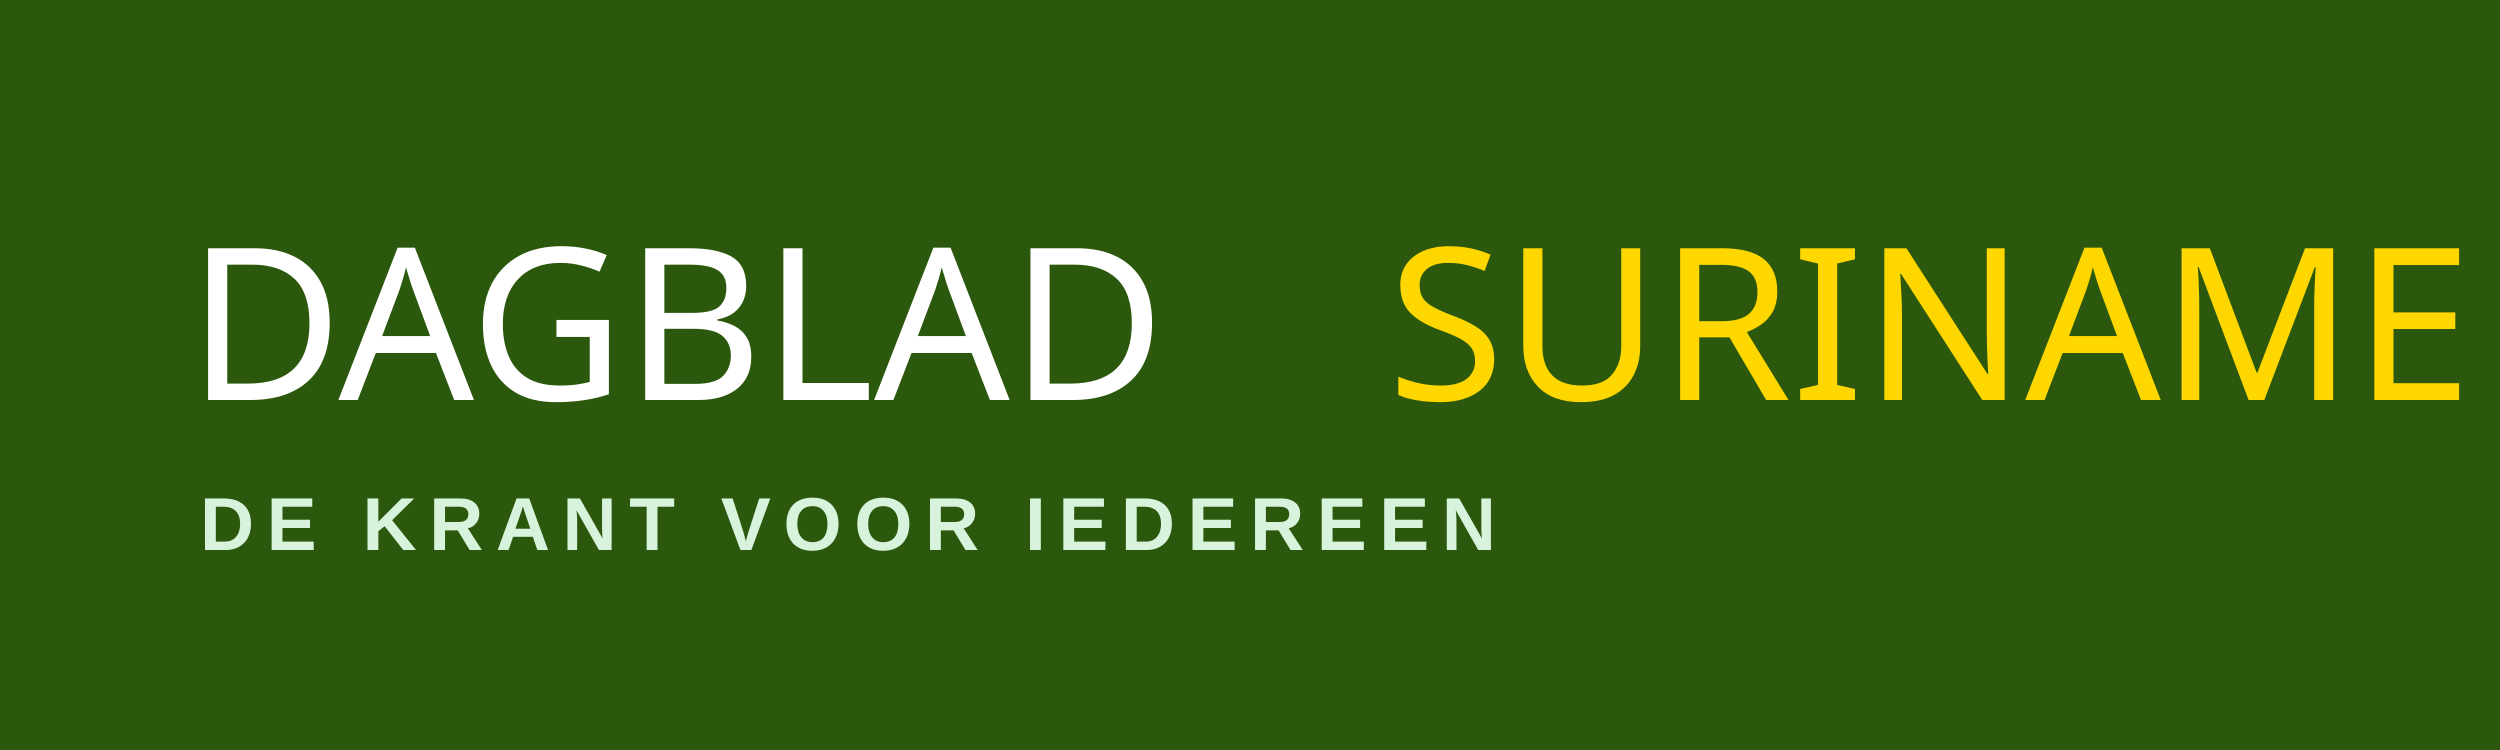
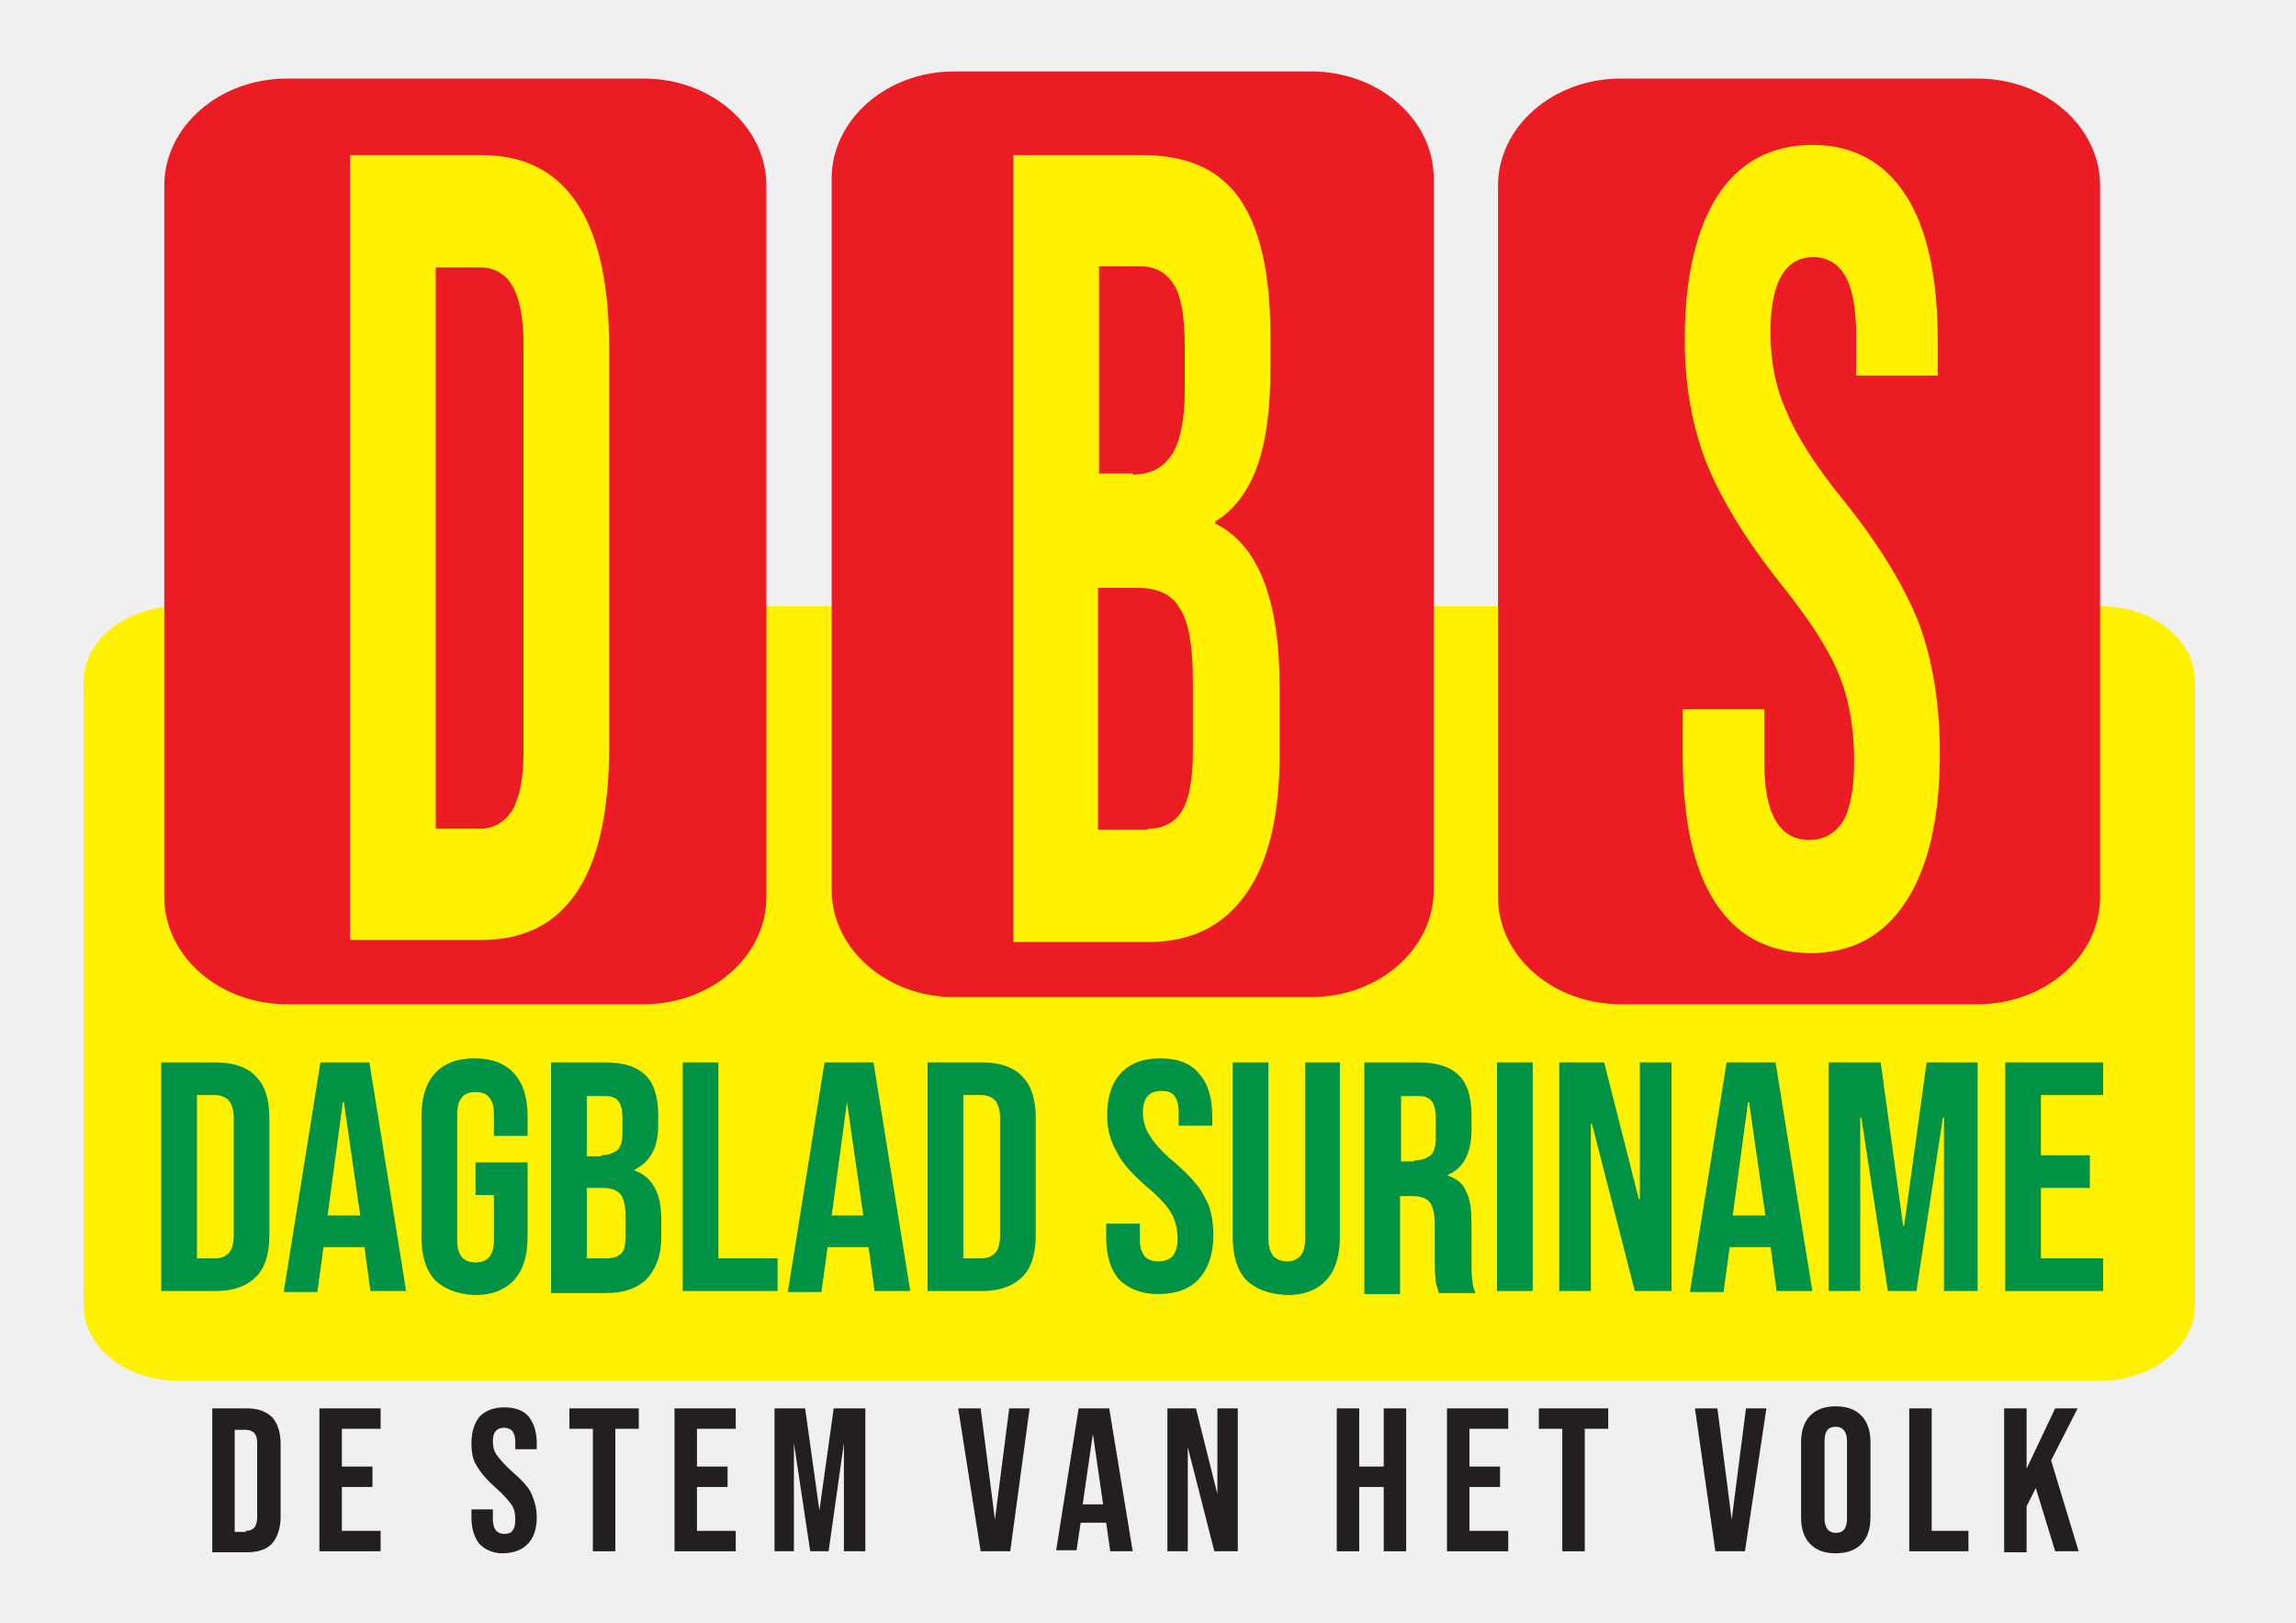
- <svg xmlns="http://www.w3.org/2000/svg" viewBox="0 0 400 120">
-   <rect width="400" height="120" fill="#2b580c" />
-   <text x="30" y="64" font-family="'Arial Black', sans-serif" font-size="34" fill="#ffffff">DAGBLAD</text>
-   <text x="222" y="64" font-family="'Arial Black', sans-serif" font-size="34" fill="#ffd700">SURINAME</text>
-   <text x="32" y="88" font-family="'Arial', sans-serif" font-size="12" font-weight="600" fill="#d8f3dc" letter-spacing="2">DE KRANT VOOR IEDEREEN</text>
+ <svg xmlns="http://www.w3.org/2000/svg" version="1.1" id="Layer_1" x="0px" y="0px" viewBox="0 0 225 159" style="enable-background:new 0 0 225 159;" xml:space="preserve">
+   <path style="fill:#FFF100;" d="M215.1,127.9c0,4.1-4.2,7.4-9.3,7.4H17.5c-5.2,0-9.3-3.3-9.3-7.4V66.8c0-4.1,4.2-7.4,9.3-7.4h188.3  c5.2,0,9.3,3.3,9.3,7.4V127.9z" />
+   <path style="fill:#EC1C24;" d="M75.1,87.9c0,5.8-5.4,10.5-12,10.5h-35c-6.6,0-12-4.7-12-10.5V18.2c0-5.8,5.4-10.5,12-10.5h35  c6.6,0,12,4.7,12,10.5V87.9z" />
+   <path style="fill:#EC1C24;" d="M140.5,87.2c0,5.8-5.4,10.5-12,10.5h-35c-6.6,0-12-4.7-12-10.5V17.5c0-5.8,5.4-10.5,12-10.5h35  c6.6,0,12,4.7,12,10.5V87.2z" />
+   <path style="fill:#EC1C24;" d="M205.8,87.9c0,5.8-5.4,10.5-12,10.5h-35c-6.6,0-12-4.7-12-10.5V18.2c0-5.8,5.4-10.5,12-10.5h35  c6.6,0,12,4.7,12,10.5V87.9z" />
+   <g>
+     <path style="fill:#FFF100;" d="M34.3,15.2h12.9c4.2,0,7.3,1.6,9.4,4.8c2.1,3.2,3.1,8,3.1,14.2v38.9c0,6.2-1,11-3.1,14.2   c-2.1,3.2-5.2,4.8-9.4,4.8H34.3V15.2z M47,81.2c1.4,0,2.4-0.6,3.2-1.8c0.7-1.2,1.1-3.1,1.1-5.7v-40c0-2.6-0.4-4.5-1.1-5.7   c-0.7-1.2-1.8-1.8-3.2-1.8h-4.3v55H47z" />
+   </g>
+   <g>
+     <path style="fill:#FFF100;" d="M99.3,15.2H112c4.3,0,7.5,1.4,9.5,4.3c2,2.9,3,7.4,3,13.4v3.1c0,4-0.4,7.2-1.3,9.7   c-0.9,2.5-2.3,4.3-4.1,5.4v0.2c4.2,2.1,6.3,7.4,6.3,16.1v6.6c0,5.9-1.1,10.5-3.3,13.6c-2.2,3.1-5.3,4.7-9.5,4.7H99.3V15.2z    M111,46.5c1.7,0,2.9-0.6,3.8-1.9c0.8-1.2,1.3-3.3,1.3-6.3v-4.3c0-2.8-0.3-4.8-1-6c-0.7-1.2-1.8-1.9-3.3-1.9h-4.1v20.3H111z    M112.5,81.2c1.5,0,2.6-0.6,3.3-1.7c0.7-1.1,1.1-3.1,1.1-5.9v-6.7c0-3.5-0.4-6-1.3-7.3c-0.8-1.4-2.2-2-4.2-2h-3.8v23.7H112.5z" />
+   </g>
+   <g>
+     <path style="fill:#FFF100;" d="M168,88.3c-2.1-3.3-3.1-8.1-3.1-14.4v-4.4h8v5.3c0,5,1.5,7.5,4.4,7.5c1.4,0,2.5-0.6,3.3-1.8   c0.7-1.2,1.1-3.2,1.1-5.9c0-3.2-0.5-6.1-1.5-8.5c-1-2.5-2.9-5.4-5.7-8.9c-3.5-4.4-5.9-8.4-7.3-11.9c-1.4-3.6-2.1-7.6-2.1-12   c0-6.1,1.1-10.8,3.2-14.1c2.1-3.3,5.3-5,9.3-5c4,0,7.1,1.7,9.2,5c2.1,3.3,3.1,8.1,3.1,14.4v3.2h-8v-4c0-2.6-0.4-4.6-1.1-5.8   c-0.7-1.2-1.8-1.8-3.1-1.8c-2.8,0-4.2,2.5-4.2,7.4c0,2.8,0.5,5.4,1.6,7.8c1,2.4,2.9,5.4,5.7,8.8c3.5,4.4,5.9,8.4,7.3,12   c1.3,3.6,2,7.8,2,12.6c0,6.3-1.1,11.1-3.3,14.5c-2.2,3.4-5.3,5.1-9.5,5.1C173.1,93.3,170.1,91.6,168,88.3z" />
+   </g>
+   <g>
+     <path style="fill:#009345;" d="M15.8,104.1h5.4c1.7,0,3.1,0.5,3.9,1.4c0.9,0.9,1.3,2.3,1.3,4.1V121c0,1.8-0.4,3.2-1.3,4.1   c-0.9,0.9-2.2,1.4-3.9,1.4h-5.4V104.1z M21.1,123.3c0.6,0,1-0.2,1.3-0.5c0.3-0.3,0.5-0.9,0.5-1.7v-11.6c0-0.8-0.2-1.3-0.5-1.7   c-0.3-0.3-0.8-0.5-1.3-0.5h-1.8v16H21.1z" />
+     <path style="fill:#009345;" d="M31.4,104.1h4.8l3.6,22.4h-3.5l-0.6-4.4v0.1h-4l-0.6,4.4h-3.3L31.4,104.1z M35.3,119.1L33.7,108   h-0.1l-1.5,11.1H35.3z" />
+     <path style="fill:#009345;" d="M42.6,125.4c-0.9-1-1.3-2.4-1.3-4.2v-11.8c0-1.8,0.4-3.2,1.3-4.2c0.9-1,2.2-1.5,3.9-1.5   c1.7,0,3,0.5,3.9,1.5c0.9,1,1.3,2.4,1.3,4.2v1.9h-3.3v-2.1c0-1.5-0.6-2.2-1.8-2.2c-1.2,0-1.8,0.7-1.8,2.2v12.3   c0,1.5,0.6,2.2,1.8,2.2c1.2,0,1.8-0.7,1.8-2.2v-4.4h-1.8v-3.2h5.1v7.3c0,1.8-0.4,3.2-1.3,4.2c-0.9,1-2.2,1.5-3.9,1.5   C44.8,126.8,43.5,126.3,42.6,125.4z" />
+     <path style="fill:#009345;" d="M54,104.1h5.3c1.8,0,3.1,0.4,4,1.3c0.8,0.8,1.2,2.1,1.2,3.9v0.9c0,1.2-0.2,2.1-0.6,2.8   c-0.4,0.7-0.9,1.2-1.7,1.6v0.1c1.7,0.6,2.6,2.2,2.6,4.7v1.9c0,1.7-0.5,3-1.4,4c-0.9,0.9-2.2,1.4-4,1.4H54V104.1z M58.9,113.2   c0.7,0,1.2-0.2,1.6-0.5c0.4-0.4,0.5-1,0.5-1.8v-1.2c0-0.8-0.1-1.4-0.4-1.8c-0.3-0.4-0.7-0.5-1.4-0.5h-1.7v5.9H58.9z M59.5,123.3   c0.6,0,1.1-0.2,1.4-0.5c0.3-0.3,0.4-0.9,0.4-1.7v-2c0-1-0.2-1.7-0.5-2.1c-0.4-0.4-0.9-0.6-1.7-0.6h-1.6v6.9H59.5z" />
+     <path style="fill:#009345;" d="M66.9,104.1h3.5v19.2h5.8v3.2h-9.3V104.1z" />
+     <path style="fill:#009345;" d="M80.8,104.1h4.8l3.6,22.4h-3.5l-0.6-4.4v0.1h-4l-0.6,4.4h-3.3L80.8,104.1z M84.6,119.1L83,108H83   l-1.5,11.1H84.6z" />
+     <path style="fill:#009345;" d="M90.9,104.1h5.4c1.7,0,3.1,0.5,3.9,1.4c0.9,0.9,1.3,2.3,1.3,4.1V121c0,1.8-0.4,3.2-1.3,4.1   c-0.9,0.9-2.2,1.4-3.9,1.4h-5.4V104.1z M96.2,123.3c0.6,0,1-0.2,1.3-0.5c0.3-0.3,0.5-0.9,0.5-1.7v-11.6c0-0.8-0.2-1.3-0.5-1.7   c-0.3-0.3-0.8-0.5-1.3-0.5h-1.8v16H96.2z" />
+     <path style="fill:#009345;" d="M109.7,125.4c-0.9-1-1.3-2.4-1.3-4.2v-1.3h3.3v1.5c0,1.5,0.6,2.2,1.8,2.2c0.6,0,1.1-0.2,1.4-0.5   c0.3-0.4,0.5-0.9,0.5-1.7c0-0.9-0.2-1.8-0.6-2.5c-0.4-0.7-1.2-1.6-2.4-2.6c-1.5-1.3-2.5-2.4-3-3.5c-0.6-1-0.9-2.2-0.9-3.5   c0-1.8,0.4-3.1,1.3-4.1c0.9-1,2.2-1.5,3.9-1.5c1.7,0,3,0.5,3.8,1.5c0.9,1,1.3,2.4,1.3,4.2v0.9h-3.3v-1.2c0-0.8-0.1-1.3-0.4-1.7   c-0.3-0.4-0.7-0.5-1.3-0.5c-1.2,0-1.8,0.7-1.8,2.1c0,0.8,0.2,1.6,0.7,2.3c0.4,0.7,1.2,1.6,2.4,2.6c1.5,1.3,2.5,2.4,3,3.5   c0.6,1,0.8,2.3,0.8,3.7c0,1.8-0.5,3.2-1.4,4.2c-0.9,1-2.2,1.5-4,1.5C111.9,126.8,110.6,126.3,109.7,125.4z" />
+     <path style="fill:#009345;" d="M122.1,125.4c-0.9-1-1.3-2.4-1.3-4.2v-17.1h3.5v17.3c0,0.8,0.2,1.3,0.5,1.7c0.3,0.3,0.8,0.5,1.3,0.5   c0.6,0,1-0.2,1.3-0.5c0.3-0.3,0.5-0.9,0.5-1.7v-17.3h3.4v17.1c0,1.8-0.4,3.2-1.3,4.2c-0.9,1-2.2,1.5-3.9,1.5   C124.3,126.8,123,126.3,122.1,125.4z" />
+     <path style="fill:#009345;" d="M133.8,104.1h5.2c1.8,0,3.1,0.4,4,1.3c0.8,0.8,1.2,2.1,1.2,3.9v1.4c0,2.3-0.8,3.8-2.3,4.4v0.1   c0.9,0.3,1.5,0.8,1.8,1.6c0.4,0.8,0.5,1.8,0.5,3.2v3.9c0,0.6,0,1.2,0.1,1.6c0,0.4,0.1,0.8,0.3,1.2H141c-0.1-0.4-0.2-0.7-0.3-1   c0-0.3-0.1-0.9-0.1-1.7v-4.1c0-1-0.2-1.7-0.5-2.1c-0.3-0.4-0.9-0.6-1.7-0.6h-1.2v9.6h-3.5V104.1z M138.6,113.7   c0.7,0,1.2-0.2,1.6-0.5c0.4-0.4,0.5-1,0.5-1.8v-1.7c0-0.8-0.1-1.4-0.4-1.8c-0.3-0.4-0.7-0.5-1.4-0.5h-1.6v6.4H138.6z" />
+     <path style="fill:#009345;" d="M146.7,104.1h3.5v22.4h-3.5V104.1z" />
+     <path style="fill:#009345;" d="M152.8,104.1h4.4l3.4,13.4h0.1v-13.4h3.1v22.4h-3.6l-4.2-16.4h-0.1v16.4h-3.1V104.1z" />
+     <path style="fill:#009345;" d="M169.2,104.1h4.8l3.6,22.4h-3.5l-0.6-4.4v0.1h-4l-0.6,4.4h-3.3L169.2,104.1z M173,119.1l-1.6-11.1   h-0.1l-1.5,11.1H173z" />
+     <path style="fill:#009345;" d="M179.3,104.1h5l2.2,16h0.1l2.2-16h5v22.4h-3.3v-17h-0.1l-2.6,17H185l-2.6-17h-0.1v17h-3.1V104.1z" />
+     <path style="fill:#009345;" d="M196.5,104.1h9.6v3.2H200v5.9h4.8v3.2H200v6.9h6.1v3.2h-9.6V104.1z" />
+   </g>
+   <g>
+     <path style="fill:#231F20;" d="M20.8,138h3.4c1.1,0,1.9,0.3,2.5,0.9c0.5,0.6,0.8,1.4,0.8,2.6v7.1c0,1.1-0.3,2-0.8,2.6   c-0.5,0.6-1.4,0.9-2.5,0.9h-3.4V138z M24.1,150c0.4,0,0.6-0.1,0.8-0.3c0.2-0.2,0.3-0.6,0.3-1v-7.3c0-0.5-0.1-0.8-0.3-1   c-0.2-0.2-0.5-0.3-0.8-0.3H23v10H24.1z" />
+     <path style="fill:#231F20;" d="M31.3,138h6v2h-3.8v3.7h3v2h-3v4.3h3.8v2h-6V138z" />
+     <path style="fill:#231F20;" d="M47,151.3c-0.5-0.6-0.8-1.5-0.8-2.6v-0.8h2.1v1c0,0.9,0.4,1.4,1.1,1.4c0.4,0,0.7-0.1,0.8-0.3   c0.2-0.2,0.3-0.6,0.3-1.1c0-0.6-0.1-1.1-0.4-1.5c-0.3-0.4-0.8-1-1.5-1.6c-0.9-0.8-1.5-1.5-1.9-2.2c-0.4-0.6-0.5-1.4-0.5-2.2   c0-1.1,0.3-2,0.8-2.6c0.6-0.6,1.4-0.9,2.4-0.9c1.1,0,1.9,0.3,2.4,0.9c0.5,0.6,0.8,1.5,0.8,2.6v0.6h-2.1v-0.7c0-0.5-0.1-0.8-0.3-1.1   c-0.2-0.2-0.5-0.3-0.8-0.3c-0.7,0-1.1,0.4-1.1,1.3c0,0.5,0.1,1,0.4,1.4c0.3,0.4,0.8,1,1.5,1.6c0.9,0.8,1.6,1.5,1.9,2.2   c0.3,0.7,0.5,1.4,0.5,2.3c0,1.1-0.3,2-0.9,2.6c-0.6,0.6-1.4,0.9-2.5,0.9C48.4,152.2,47.6,151.9,47,151.3z" />
+     <path style="fill:#231F20;" d="M58.1,140h-2.3v-2h6.8v2h-2.3v12h-2.2V140z" />
+     <path style="fill:#231F20;" d="M66.1,138h6v2h-3.8v3.7h3v2h-3v4.3h3.8v2h-6V138z" />
+     <path style="fill:#231F20;" d="M75.8,138h3.1l1.4,10h0l1.4-10h3.1v14h-2.1v-10.6h0L81.2,152h-1.8l-1.6-10.6h0V152h-1.9V138z" />
+     <path style="fill:#231F20;" d="M93.9,138h2.2l1.4,10.9h0l1.4-10.9h2L99,152h-2.9L93.9,138z" />
+     <path style="fill:#231F20;" d="M105.7,138h3l2.3,14h-2.2l-0.4-2.8v0h-2.5l-0.4,2.7h-2L105.7,138z M108.1,147.4l-1-6.9h0l-1,6.9   H108.1z" />
+     <path style="fill:#231F20;" d="M114.4,138h2.8l2.1,8.4h0V138h2v14h-2.3l-2.6-10.2h0V152h-2V138z" />
+     <path style="fill:#231F20;" d="M131,138h2.2v5.7h2.4V138h2.2v14h-2.2v-6.3h-2.4v6.3H131V138z" />
+     <path style="fill:#231F20;" d="M141.8,138h6v2H144v3.7h3v2h-3v4.3h3.8v2h-6V138z" />
+     <path style="fill:#231F20;" d="M153.1,140h-2.3v-2h6.8v2h-2.3v12h-2.2V140z" />
+     <path style="fill:#231F20;" d="M166.1,138h2.2l1.4,10.9h0l1.4-10.9h2l-2.1,14h-2.9L166.1,138z" />
+     <path style="fill:#231F20;" d="M177.4,151.3c-0.6-0.6-0.9-1.5-0.9-2.6v-7.4c0-1.1,0.3-2,0.9-2.6c0.6-0.6,1.4-0.9,2.5-0.9   c1.1,0,1.9,0.3,2.5,0.9c0.6,0.6,0.9,1.5,0.9,2.6v7.4c0,1.1-0.3,2-0.9,2.6c-0.6,0.6-1.4,0.9-2.5,0.9   C178.8,152.2,178,151.9,177.4,151.3z M181,148.8v-7.6c0-0.9-0.4-1.4-1.1-1.4c-0.8,0-1.1,0.5-1.1,1.4v7.6c0,0.9,0.4,1.4,1.1,1.4   C180.6,150.2,181,149.8,181,148.8z" />
+     <path style="fill:#231F20;" d="M187.1,138h2.2v12h3.6v2h-5.8V138z" />
+     <path style="fill:#231F20;" d="M196.4,138h2.2v5.9l2.8-5.9h2.2l-2.6,5.1l2.7,8.9h-2.3l-1.9-6.2l-0.9,1.8v4.5h-2.2V138z" />
+   </g>
</svg>
